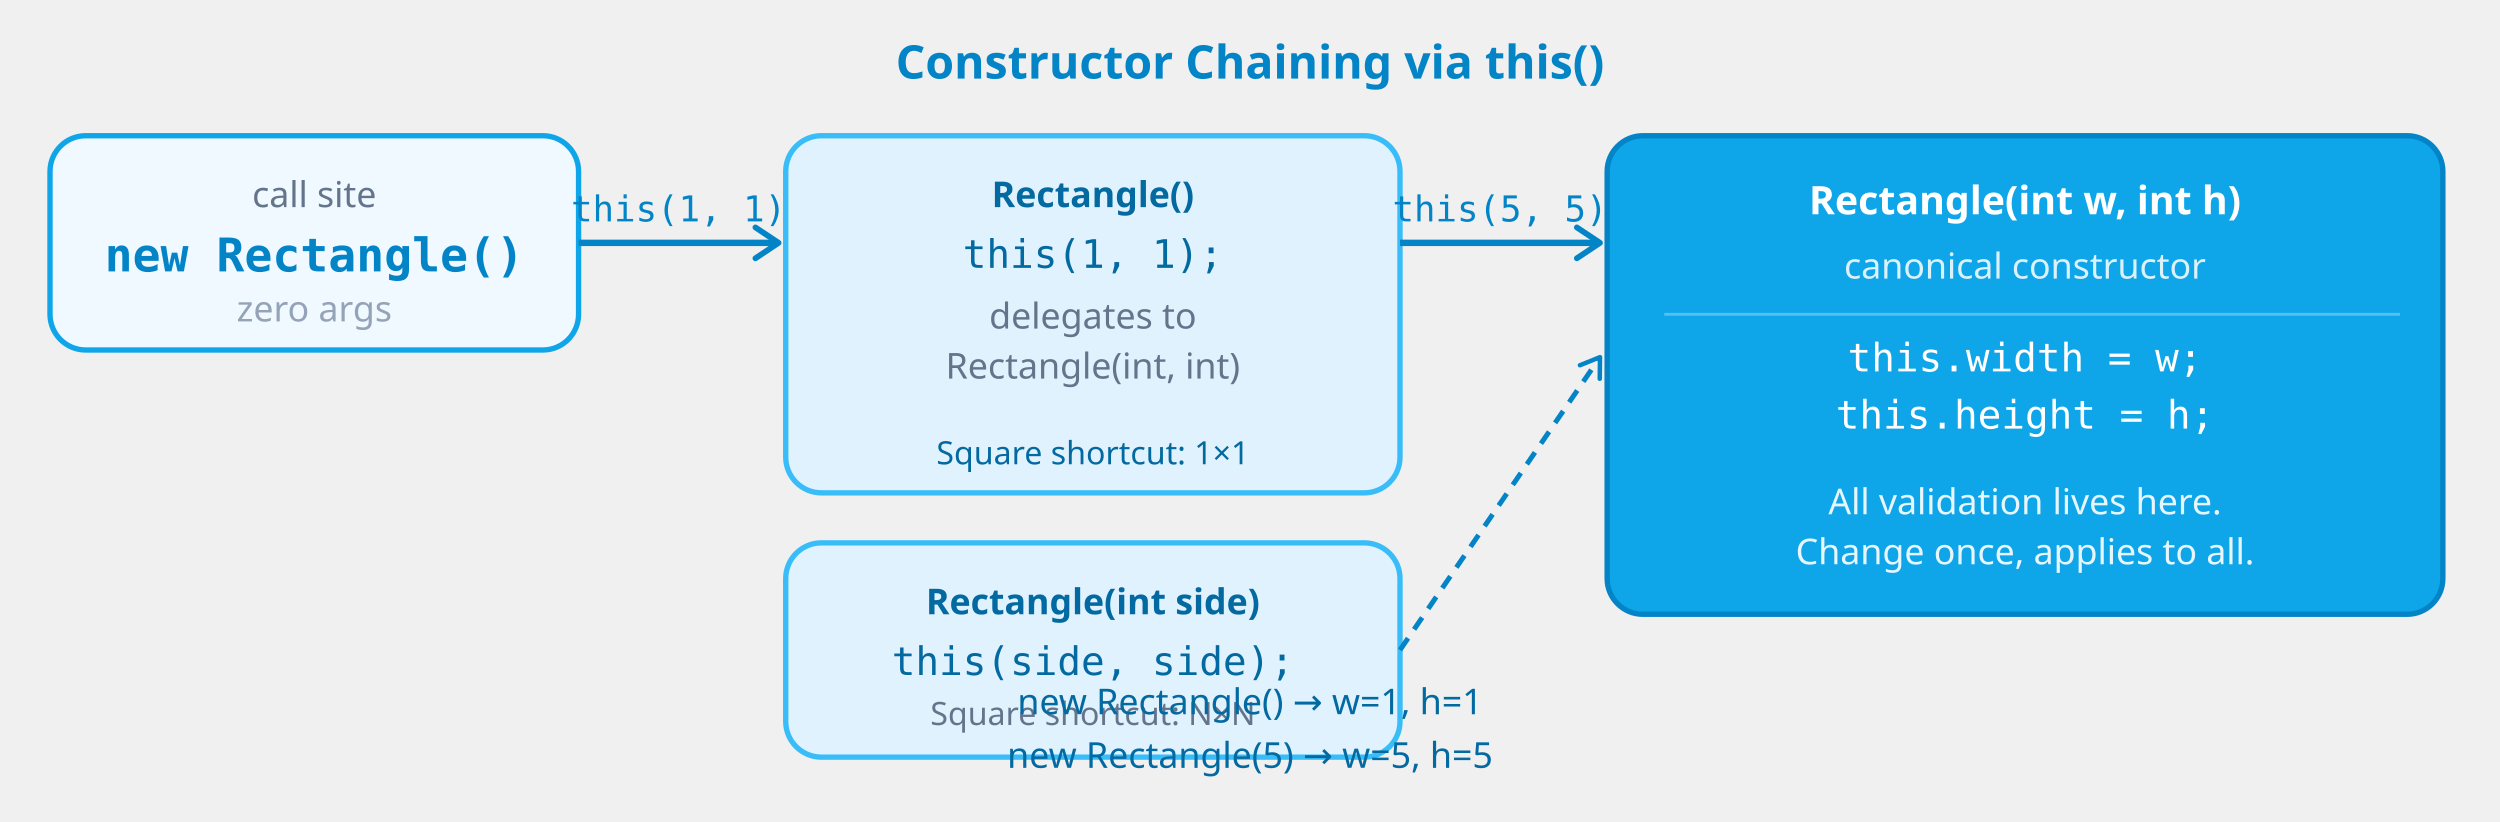
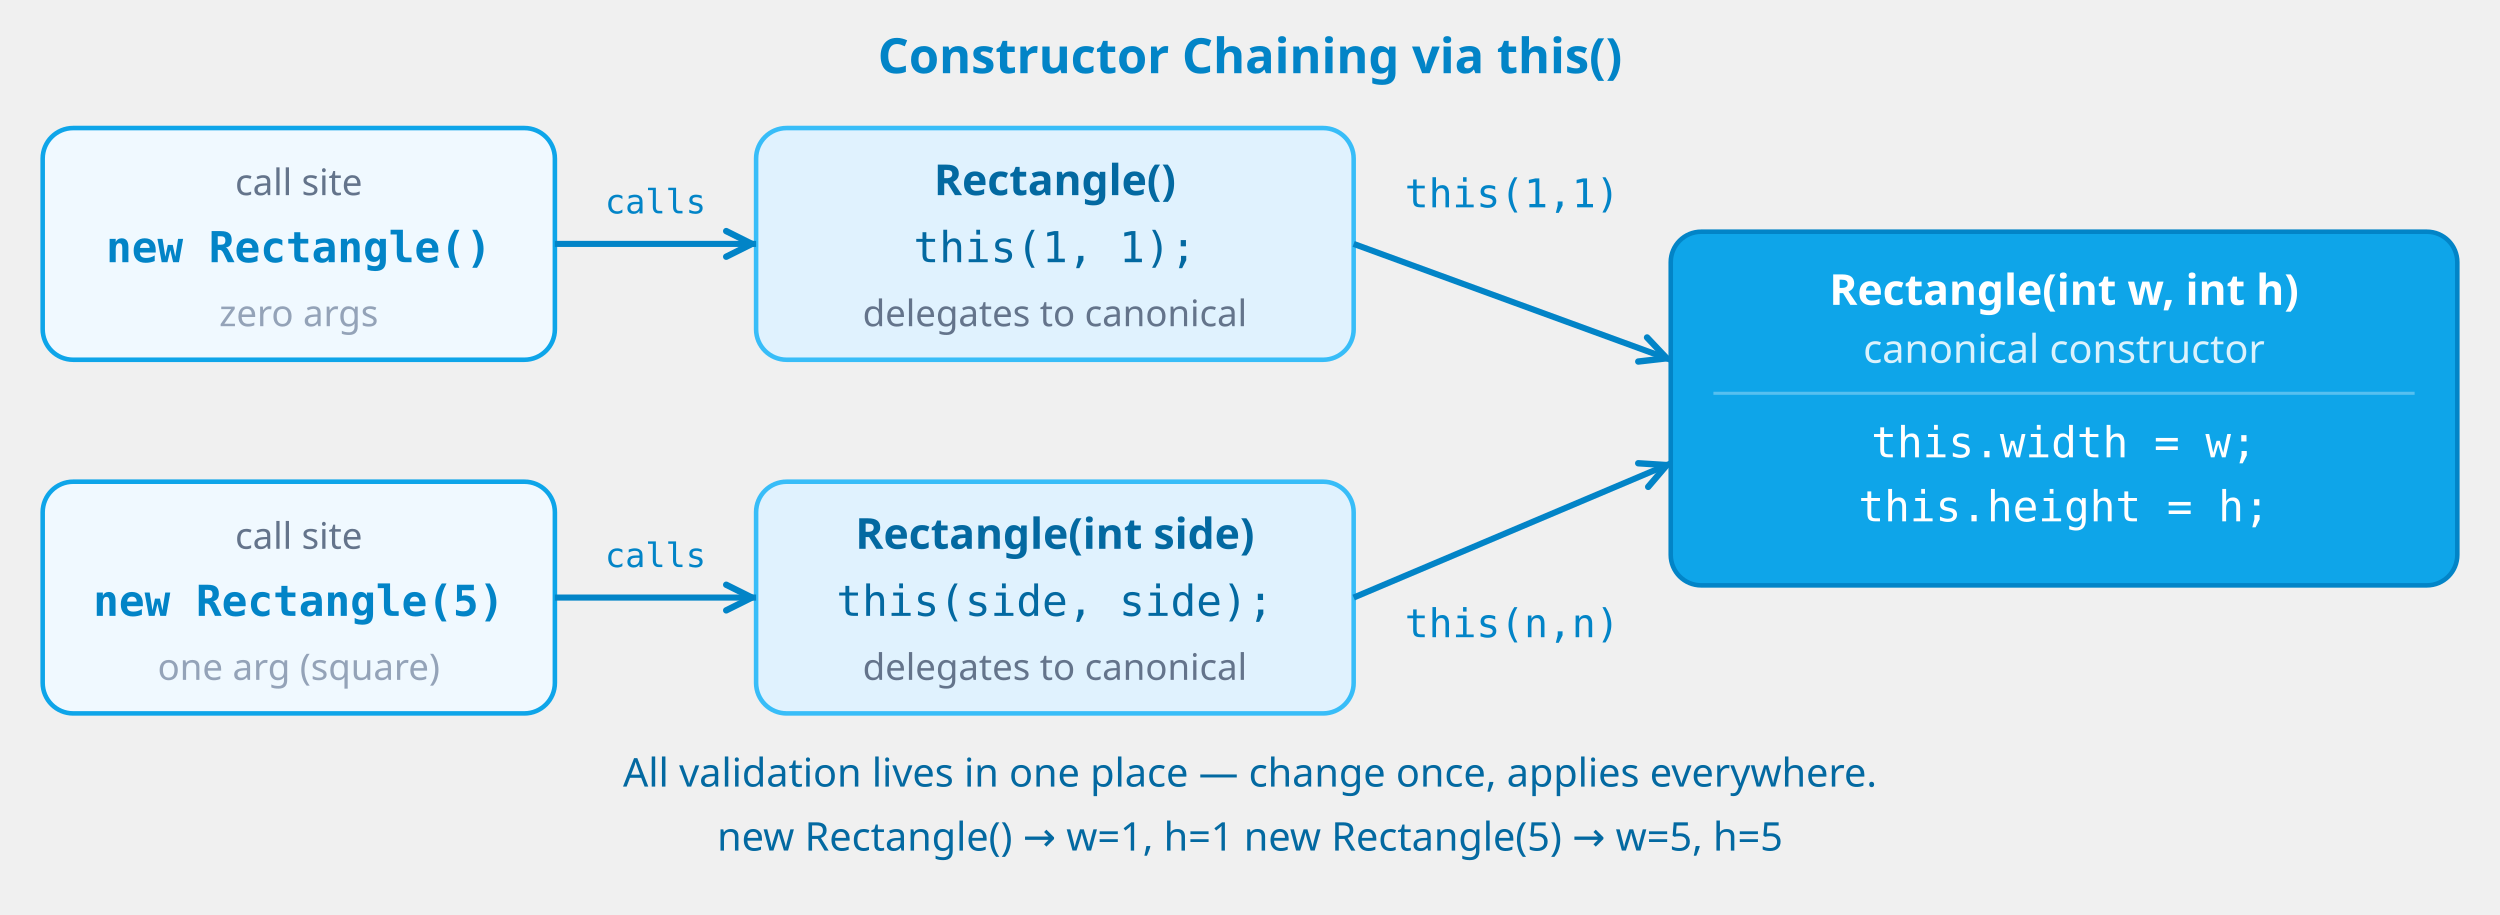
- <svg xmlns="http://www.w3.org/2000/svg" width="100%" viewBox="0 0 700 230" role="img">
+ <svg xmlns="http://www.w3.org/2000/svg" width="100%" viewBox="0 0 820 300" role="img">
  <defs>
-     <marker id="arr" viewBox="0 0 10 10" refX="8" refY="5" markerWidth="6" markerHeight="6" orient="auto-start-reverse">
-       <path d="M2 1L8 5L2 9" fill="none" stroke="#0284C7" stroke-width="1.5" stroke-linecap="round" stroke-linejoin="round" />
+     <marker id="cc-arr" viewBox="0 0 10 10" refX="9" refY="5" markerWidth="7" markerHeight="7" orient="auto-start-reverse">
+       <path d="M2 2L8 5L2 8" fill="none" stroke="#0284C7" stroke-width="1.5" stroke-linecap="round" stroke-linejoin="round" />
    </marker>
  </defs>
-   <text x="350" y="22" font-family="ui-sans-serif,sans-serif" font-size="13" font-weight="700" fill="#0284C7" text-anchor="middle">Constructor Chaining via this()</text>
-   <rect x="14" y="38" width="148" height="60" rx="10" fill="#F0F9FF" stroke="#0EA5E9" stroke-width="1.5" />
-   <text x="88" y="58" font-family="ui-sans-serif,sans-serif" font-size="10" fill="#64748b" text-anchor="middle">call site</text>
-   <text x="88" y="76" font-family="ui-monospace,monospace" font-size="13" font-weight="700" fill="#0284C7" text-anchor="middle">new Rectangle()</text>
-   <text x="88" y="90" font-family="ui-sans-serif,sans-serif" font-size="10" fill="#94a3b8" text-anchor="middle">zero args</text>
-   <line x1="162" y1="68" x2="218" y2="68" stroke="#0284C7" stroke-width="1.8" marker-end="url(#arr)" />
-   <text x="190" y="62" font-family="ui-monospace,monospace" font-size="10" fill="#0284C7" text-anchor="middle">this(1, 1)</text>
-   <rect x="220" y="38" width="172" height="100" rx="10" fill="#E0F2FE" stroke="#38BDF8" stroke-width="1.5" />
-   <text x="306" y="58" font-family="ui-sans-serif,sans-serif" font-size="10" fill="#0369A1" text-anchor="middle" font-weight="600">Rectangle()</text>
-   <text x="306" y="75" font-family="ui-monospace,monospace" font-size="11" fill="#0369A1" text-anchor="middle">this(1, 1);</text>
-   <text x="306" y="92" font-family="ui-sans-serif,sans-serif" font-size="10" fill="#64748b" text-anchor="middle">delegates to</text>
-   <text x="306" y="106" font-family="ui-sans-serif,sans-serif" font-size="10" fill="#64748b" text-anchor="middle">Rectangle(int, int)</text>
-   <text x="306" y="130" font-family="ui-sans-serif,sans-serif" font-size="9" fill="#0369A1" text-anchor="middle">Square shortcut: 1×1</text>
-   <line x1="392" y1="68" x2="448" y2="68" stroke="#0284C7" stroke-width="1.8" marker-end="url(#arr)" />
-   <text x="420" y="62" font-family="ui-monospace,monospace" font-size="10" fill="#0284C7" text-anchor="middle">this(5, 5)</text>
-   <rect x="220" y="152" width="172" height="60" rx="10" fill="#E0F2FE" stroke="#38BDF8" stroke-width="1.5" />
-   <text x="306" y="172" font-family="ui-sans-serif,sans-serif" font-size="10" fill="#0369A1" text-anchor="middle" font-weight="600">Rectangle(int side)</text>
-   <text x="306" y="189" font-family="ui-monospace,monospace" font-size="11" fill="#0369A1" text-anchor="middle">this(side, side);</text>
-   <text x="306" y="203" font-family="ui-sans-serif,sans-serif" font-size="9" fill="#64748b" text-anchor="middle">Square shortcut: N×N</text>
-   <line x1="392" y1="182" x2="448" y2="100" stroke="#0284C7" stroke-width="1.4" stroke-dasharray="4 3" marker-end="url(#arr)" />
-   <rect x="450" y="38" width="234" height="134" rx="10" fill="#0EA5E9" stroke="#0284C7" stroke-width="1.5" />
-   <text x="567" y="60" font-family="ui-sans-serif,sans-serif" font-size="11" font-weight="700" fill="#fff" text-anchor="middle">Rectangle(int w, int h)</text>
-   <text x="567" y="78" font-family="ui-sans-serif,sans-serif" font-size="10" fill="rgba(255,255,255,0.85)" text-anchor="middle">canonical constructor</text>
-   <line x1="466" y1="88" x2="672" y2="88" stroke="rgba(255,255,255,0.3)" stroke-width="0.8" />
-   <text x="567" y="104" font-family="ui-monospace,monospace" font-size="11" fill="#fff" text-anchor="middle">this.width  = w;</text>
-   <text x="567" y="120" font-family="ui-monospace,monospace" font-size="11" fill="#fff" text-anchor="middle">this.height = h;</text>
-   <text x="567" y="144" font-family="ui-sans-serif,sans-serif" font-size="10" fill="rgba(255,255,255,0.9)" text-anchor="middle">All validation lives here.</text>
-   <text x="567" y="158" font-family="ui-sans-serif,sans-serif" font-size="10" fill="rgba(255,255,255,0.9)" text-anchor="middle">Change once, applies to all.</text>
-   <text x="350" y="200" font-family="ui-sans-serif,sans-serif" font-size="10" fill="#0369A1" text-anchor="middle">new Rectangle()  →  w=1, h=1</text>
-   <text x="350" y="215" font-family="ui-sans-serif,sans-serif" font-size="10" fill="#0369A1" text-anchor="middle">new Rectangle(5)  →  w=5, h=5</text>
+   <text x="410" y="24" font-family="ui-sans-serif,sans-serif" font-size="16" font-weight="700" fill="#0284C7" text-anchor="middle">Constructor Chaining via this()</text>
+   <rect x="14" y="42" width="168" height="76" rx="10" fill="#F0F9FF" stroke="#0EA5E9" stroke-width="1.5" />
+   <text x="98" y="64" font-family="ui-sans-serif,sans-serif" font-size="12" fill="#64748b" text-anchor="middle">call site</text>
+   <text x="98" y="86" font-family="ui-monospace,monospace" font-size="14" font-weight="700" fill="#0284C7" text-anchor="middle">new Rectangle()</text>
+   <text x="98" y="107" font-family="ui-sans-serif,sans-serif" font-size="12" fill="#94a3b8" text-anchor="middle">zero args</text>
+   <rect x="14" y="158" width="168" height="76" rx="10" fill="#F0F9FF" stroke="#0EA5E9" stroke-width="1.5" />
+   <text x="98" y="180" font-family="ui-sans-serif,sans-serif" font-size="12" fill="#64748b" text-anchor="middle">call site</text>
+   <text x="98" y="202" font-family="ui-monospace,monospace" font-size="14" font-weight="700" fill="#0284C7" text-anchor="middle">new Rectangle(5)</text>
+   <text x="98" y="223" font-family="ui-sans-serif,sans-serif" font-size="12" fill="#94a3b8" text-anchor="middle">one arg (square)</text>
+   <rect x="248" y="42" width="196" height="76" rx="10" fill="#E0F2FE" stroke="#38BDF8" stroke-width="1.5" />
+   <text x="346" y="64" font-family="ui-sans-serif,sans-serif" font-size="14" fill="#0369A1" text-anchor="middle" font-weight="700">Rectangle()</text>
+   <text x="346" y="86" font-family="ui-monospace,monospace" font-size="14" fill="#0369A1" text-anchor="middle">this(1, 1);</text>
+   <text x="346" y="107" font-family="ui-sans-serif,sans-serif" font-size="12" fill="#64748b" text-anchor="middle">delegates to canonical</text>
+   <rect x="248" y="158" width="196" height="76" rx="10" fill="#E0F2FE" stroke="#38BDF8" stroke-width="1.5" />
+   <text x="346" y="180" font-family="ui-sans-serif,sans-serif" font-size="14" fill="#0369A1" text-anchor="middle" font-weight="700">Rectangle(int side)</text>
+   <text x="346" y="202" font-family="ui-monospace,monospace" font-size="14" fill="#0369A1" text-anchor="middle">this(side, side);</text>
+   <text x="346" y="223" font-family="ui-sans-serif,sans-serif" font-size="12" fill="#64748b" text-anchor="middle">delegates to canonical</text>
+   <rect x="548" y="76" width="258" height="116" rx="10" fill="#0EA5E9" stroke="#0284C7" stroke-width="1.5" />
+   <text x="677" y="100" font-family="ui-sans-serif,sans-serif" font-size="14" font-weight="700" fill="#fff" text-anchor="middle">Rectangle(int w, int h)</text>
+   <text x="677" y="119" font-family="ui-sans-serif,sans-serif" font-size="13" fill="rgba(255,255,255,0.85)" text-anchor="middle">canonical constructor</text>
+   <line x1="562" y1="129" x2="792" y2="129" stroke="rgba(255,255,255,0.3)" stroke-width="1" />
+   <text x="677" y="150" font-family="ui-monospace,monospace" font-size="14" fill="#fff" text-anchor="middle">this.width  = w;</text>
+   <text x="677" y="171" font-family="ui-monospace,monospace" font-size="14" fill="#fff" text-anchor="middle">this.height = h;</text>
+   <line x1="182" y1="80" x2="248" y2="80" stroke="#0284C7" stroke-width="2" marker-end="url(#cc-arr)" />
+   <text x="215" y="70" font-family="ui-monospace,monospace" font-size="11" fill="#0284C7" text-anchor="middle">calls</text>
+   <line x1="182" y1="196" x2="248" y2="196" stroke="#0284C7" stroke-width="2" marker-end="url(#cc-arr)" />
+   <text x="215" y="186" font-family="ui-monospace,monospace" font-size="11" fill="#0284C7" text-anchor="middle">calls</text>
+   <line x1="444" y1="80" x2="548" y2="118" stroke="#0284C7" stroke-width="2" marker-end="url(#cc-arr)" />
+   <text x="496" y="68" font-family="ui-monospace,monospace" font-size="13" fill="#0284C7" text-anchor="middle">this(1,1)</text>
+   <line x1="444" y1="196" x2="548" y2="152" stroke="#0284C7" stroke-width="2" marker-end="url(#cc-arr)" />
+   <text x="496" y="209" font-family="ui-monospace,monospace" font-size="13" fill="#0284C7" text-anchor="middle">this(n,n)</text>
+   <text x="410" y="258" font-family="ui-sans-serif,sans-serif" font-size="13" fill="#0369A1" text-anchor="middle">All validation lives in one place — change once, applies everywhere.</text>
+   <text x="410" y="279" font-family="ui-sans-serif,sans-serif" font-size="13" fill="#0369A1" text-anchor="middle">new Rectangle()  →  w=1, h=1          new Rectangle(5)  →  w=5, h=5</text>
</svg>
